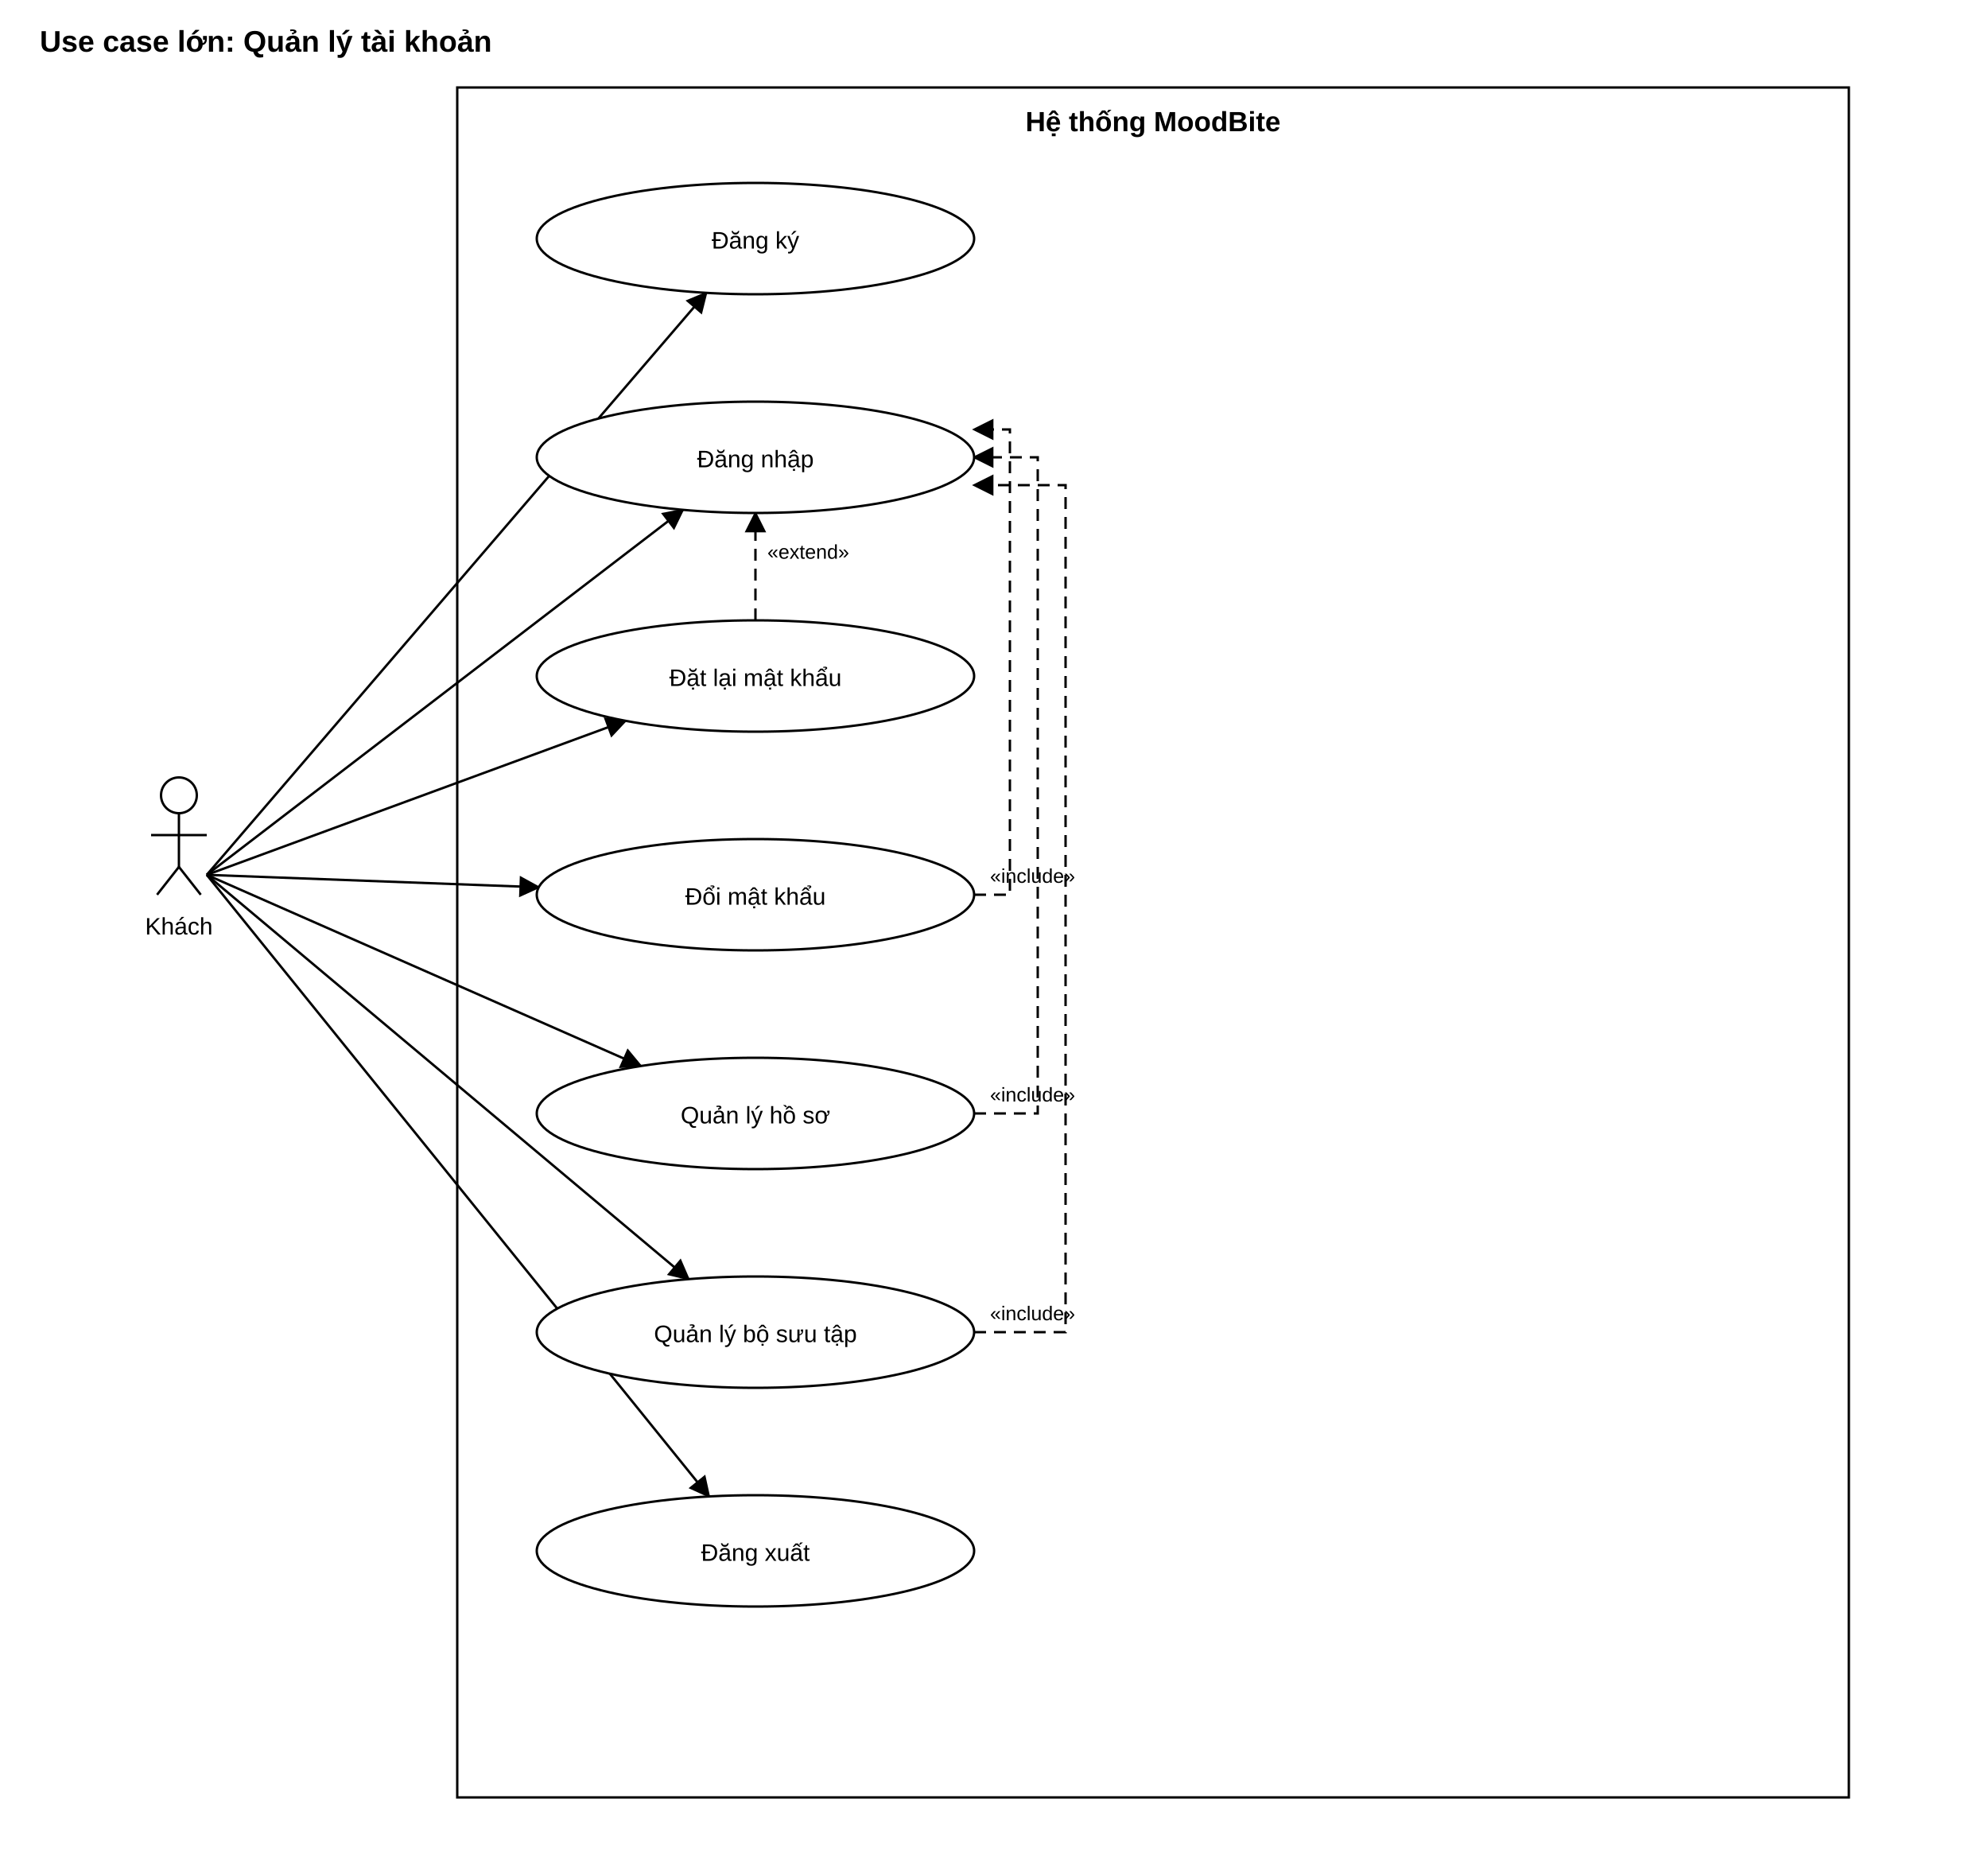
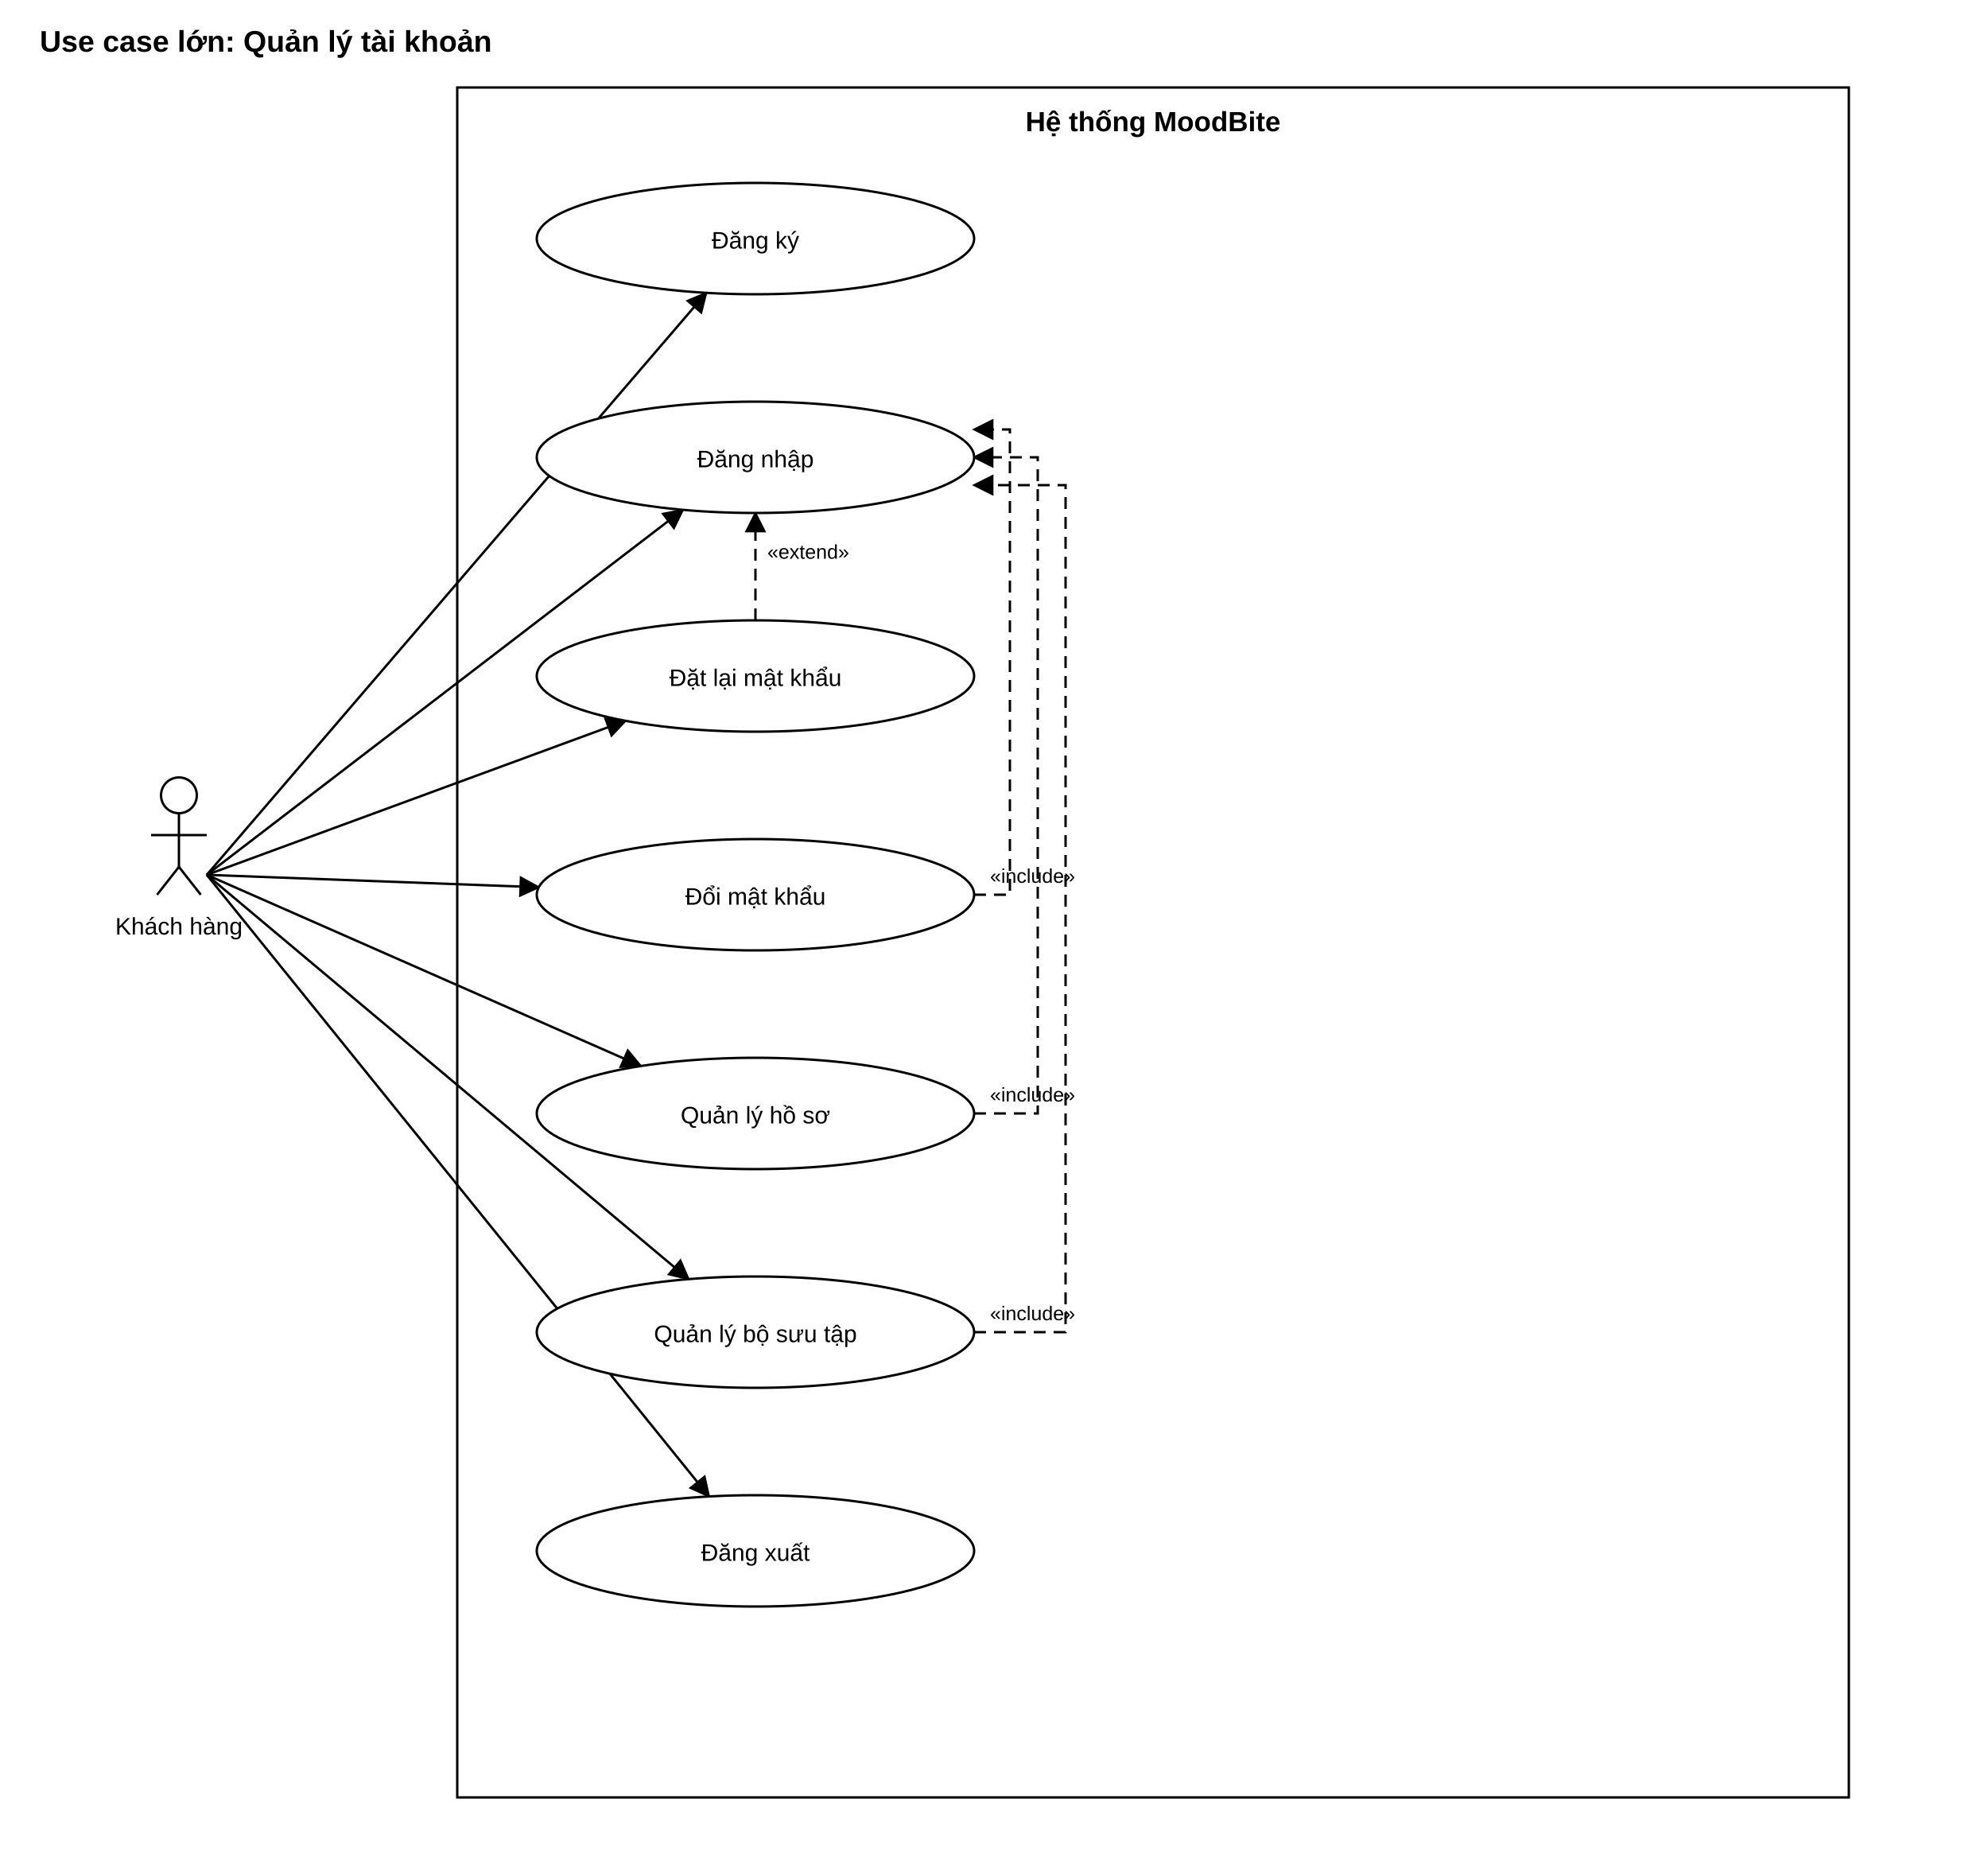
<svg xmlns="http://www.w3.org/2000/svg" width="1000" height="940" viewBox="0 0 1000 940">
  <defs>
    <marker id="dac" viewBox="0 0 10 10" refX="9" refY="5" markerWidth="9" markerHeight="9" orient="auto">
      <path d="M0,0 L10,5 L0,10 z" fill="#000" />
    </marker>
    <marker id="ho" viewBox="0 0 12 12" refX="11" refY="6" markerWidth="11" markerHeight="11" orient="auto">
      <path d="M1,1 L11,6 L1,11" fill="none" stroke="#000" stroke-width="1.2" />
    </marker>
  </defs>
  <rect width="100%" height="100%" fill="#fff" />
  <text x="20" y="26" font-family="Arial, Helvetica, sans-serif" font-size="15" text-anchor="start" font-weight="bold" fill="#000">Use case lớn: Quản lý tài khoản</text>
  <rect x="230" y="44" width="700" height="860" rx="0" fill="#fff" stroke="#000" stroke-width="1.2" />
  <text x="580.0" y="66" font-family="Arial, Helvetica, sans-serif" font-size="14" text-anchor="middle" font-weight="bold" fill="#000">Hệ thống MoodBite</text>
  <line x1="380.0" y1="312.0" x2="380.0" y2="258.0" stroke="#000" stroke-width="1.2" stroke-dasharray="6 4" marker-end="url(#dac)" />
  <text x="386.0" y="281.0" font-family="Arial, Helvetica, sans-serif" font-size="10" text-anchor="start" font-weight="normal" fill="#000">«extend»</text>
  <path d="M 490.0 450 H 508.0 V 216.0 H 490.0" fill="none" stroke="#000" stroke-width="1.2" stroke-dasharray="6 4" marker-end="url(#dac)" />
  <text x="498.0" y="444" font-family="Arial, Helvetica, sans-serif" font-size="10" text-anchor="start" font-weight="normal" fill="#000">«include»</text>
  <path d="M 490.0 560 H 522.0 V 230.0 H 490.0" fill="none" stroke="#000" stroke-width="1.2" stroke-dasharray="6 4" marker-end="url(#dac)" />
  <text x="498.0" y="554" font-family="Arial, Helvetica, sans-serif" font-size="10" text-anchor="start" font-weight="normal" fill="#000">«include»</text>
  <path d="M 490.0 670 H 536.0 V 244.0 H 490.0" fill="none" stroke="#000" stroke-width="1.2" stroke-dasharray="6 4" marker-end="url(#dac)" />
  <text x="498.0" y="664" font-family="Arial, Helvetica, sans-serif" font-size="10" text-anchor="start" font-weight="normal" fill="#000">«include»</text>
  <line x1="104" y1="440.0" x2="355.274" y2="147.283" stroke="#000" stroke-width="1.2" marker-end="url(#dac)" />
  <line x1="104" y1="440.0" x2="343.521" y2="256.416" stroke="#000" stroke-width="1.2" marker-end="url(#dac)" />
  <line x1="104" y1="440.0" x2="314.671" y2="362.527" stroke="#000" stroke-width="1.2" marker-end="url(#dac)" />
  <line x1="104" y1="440.0" x2="270.996" y2="446.241" stroke="#000" stroke-width="1.2" marker-end="url(#dac)" />
  <line x1="104" y1="440.0" x2="322.365" y2="536.151" stroke="#000" stroke-width="1.2" marker-end="url(#dac)" />
  <line x1="104" y1="440.0" x2="346.385" y2="643.339" stroke="#000" stroke-width="1.2" marker-end="url(#dac)" />
  <line x1="104" y1="440.0" x2="356.661" y2="752.637" stroke="#000" stroke-width="1.2" marker-end="url(#dac)" />
  <ellipse cx="380" cy="120" rx="110.0" ry="28.0" fill="#fff" stroke="#000" stroke-width="1.2" />
  <text x="380" y="125" font-family="Arial, Helvetica, sans-serif" font-size="12" text-anchor="middle" font-weight="normal" fill="#000">Đăng ký</text>
  <ellipse cx="380" cy="230" rx="110.0" ry="28.0" fill="#fff" stroke="#000" stroke-width="1.2" />
  <text x="380" y="235" font-family="Arial, Helvetica, sans-serif" font-size="12" text-anchor="middle" font-weight="normal" fill="#000">Đăng nhập</text>
  <ellipse cx="380" cy="340" rx="110.0" ry="28.0" fill="#fff" stroke="#000" stroke-width="1.2" />
  <text x="380" y="345" font-family="Arial, Helvetica, sans-serif" font-size="12" text-anchor="middle" font-weight="normal" fill="#000">Đặt lại mật khẩu</text>
  <ellipse cx="380" cy="450" rx="110.0" ry="28.0" fill="#fff" stroke="#000" stroke-width="1.2" />
  <text x="380" y="455" font-family="Arial, Helvetica, sans-serif" font-size="12" text-anchor="middle" font-weight="normal" fill="#000">Đổi mật khẩu</text>
  <ellipse cx="380" cy="560" rx="110.0" ry="28.0" fill="#fff" stroke="#000" stroke-width="1.2" />
  <text x="380" y="565" font-family="Arial, Helvetica, sans-serif" font-size="12" text-anchor="middle" font-weight="normal" fill="#000">Quản lý hồ sơ</text>
  <ellipse cx="380" cy="670" rx="110.0" ry="28.0" fill="#fff" stroke="#000" stroke-width="1.2" />
  <text x="380" y="675" font-family="Arial, Helvetica, sans-serif" font-size="12" text-anchor="middle" font-weight="normal" fill="#000">Quản lý bộ sưu tập</text>
  <ellipse cx="380" cy="780" rx="110.0" ry="28.0" fill="#fff" stroke="#000" stroke-width="1.2" />
  <text x="380" y="785" font-family="Arial, Helvetica, sans-serif" font-size="12" text-anchor="middle" font-weight="normal" fill="#000">Đăng xuất</text>
  <circle cx="90" cy="400.0" r="9" fill="#fff" stroke="#000" stroke-width="1.2" />
  <line x1="90" y1="409.0" x2="90" y2="436.0" stroke="#000" stroke-width="1.2" />
  <line x1="76" y1="420.0" x2="104" y2="420.0" stroke="#000" stroke-width="1.2" />
  <line x1="90" y1="436.0" x2="79" y2="450.0" stroke="#000" stroke-width="1.2" />
  <line x1="90" y1="436.0" x2="101" y2="450.0" stroke="#000" stroke-width="1.2" />
-   <text x="90" y="470.0" font-family="Arial, Helvetica, sans-serif" font-size="12" text-anchor="middle" font-weight="normal" fill="#000">Khách</text>
+   <text x="90" y="470.0" font-family="Arial, Helvetica, sans-serif" font-size="12" text-anchor="middle" font-weight="normal" fill="#000">Khách hàng</text>
</svg>
